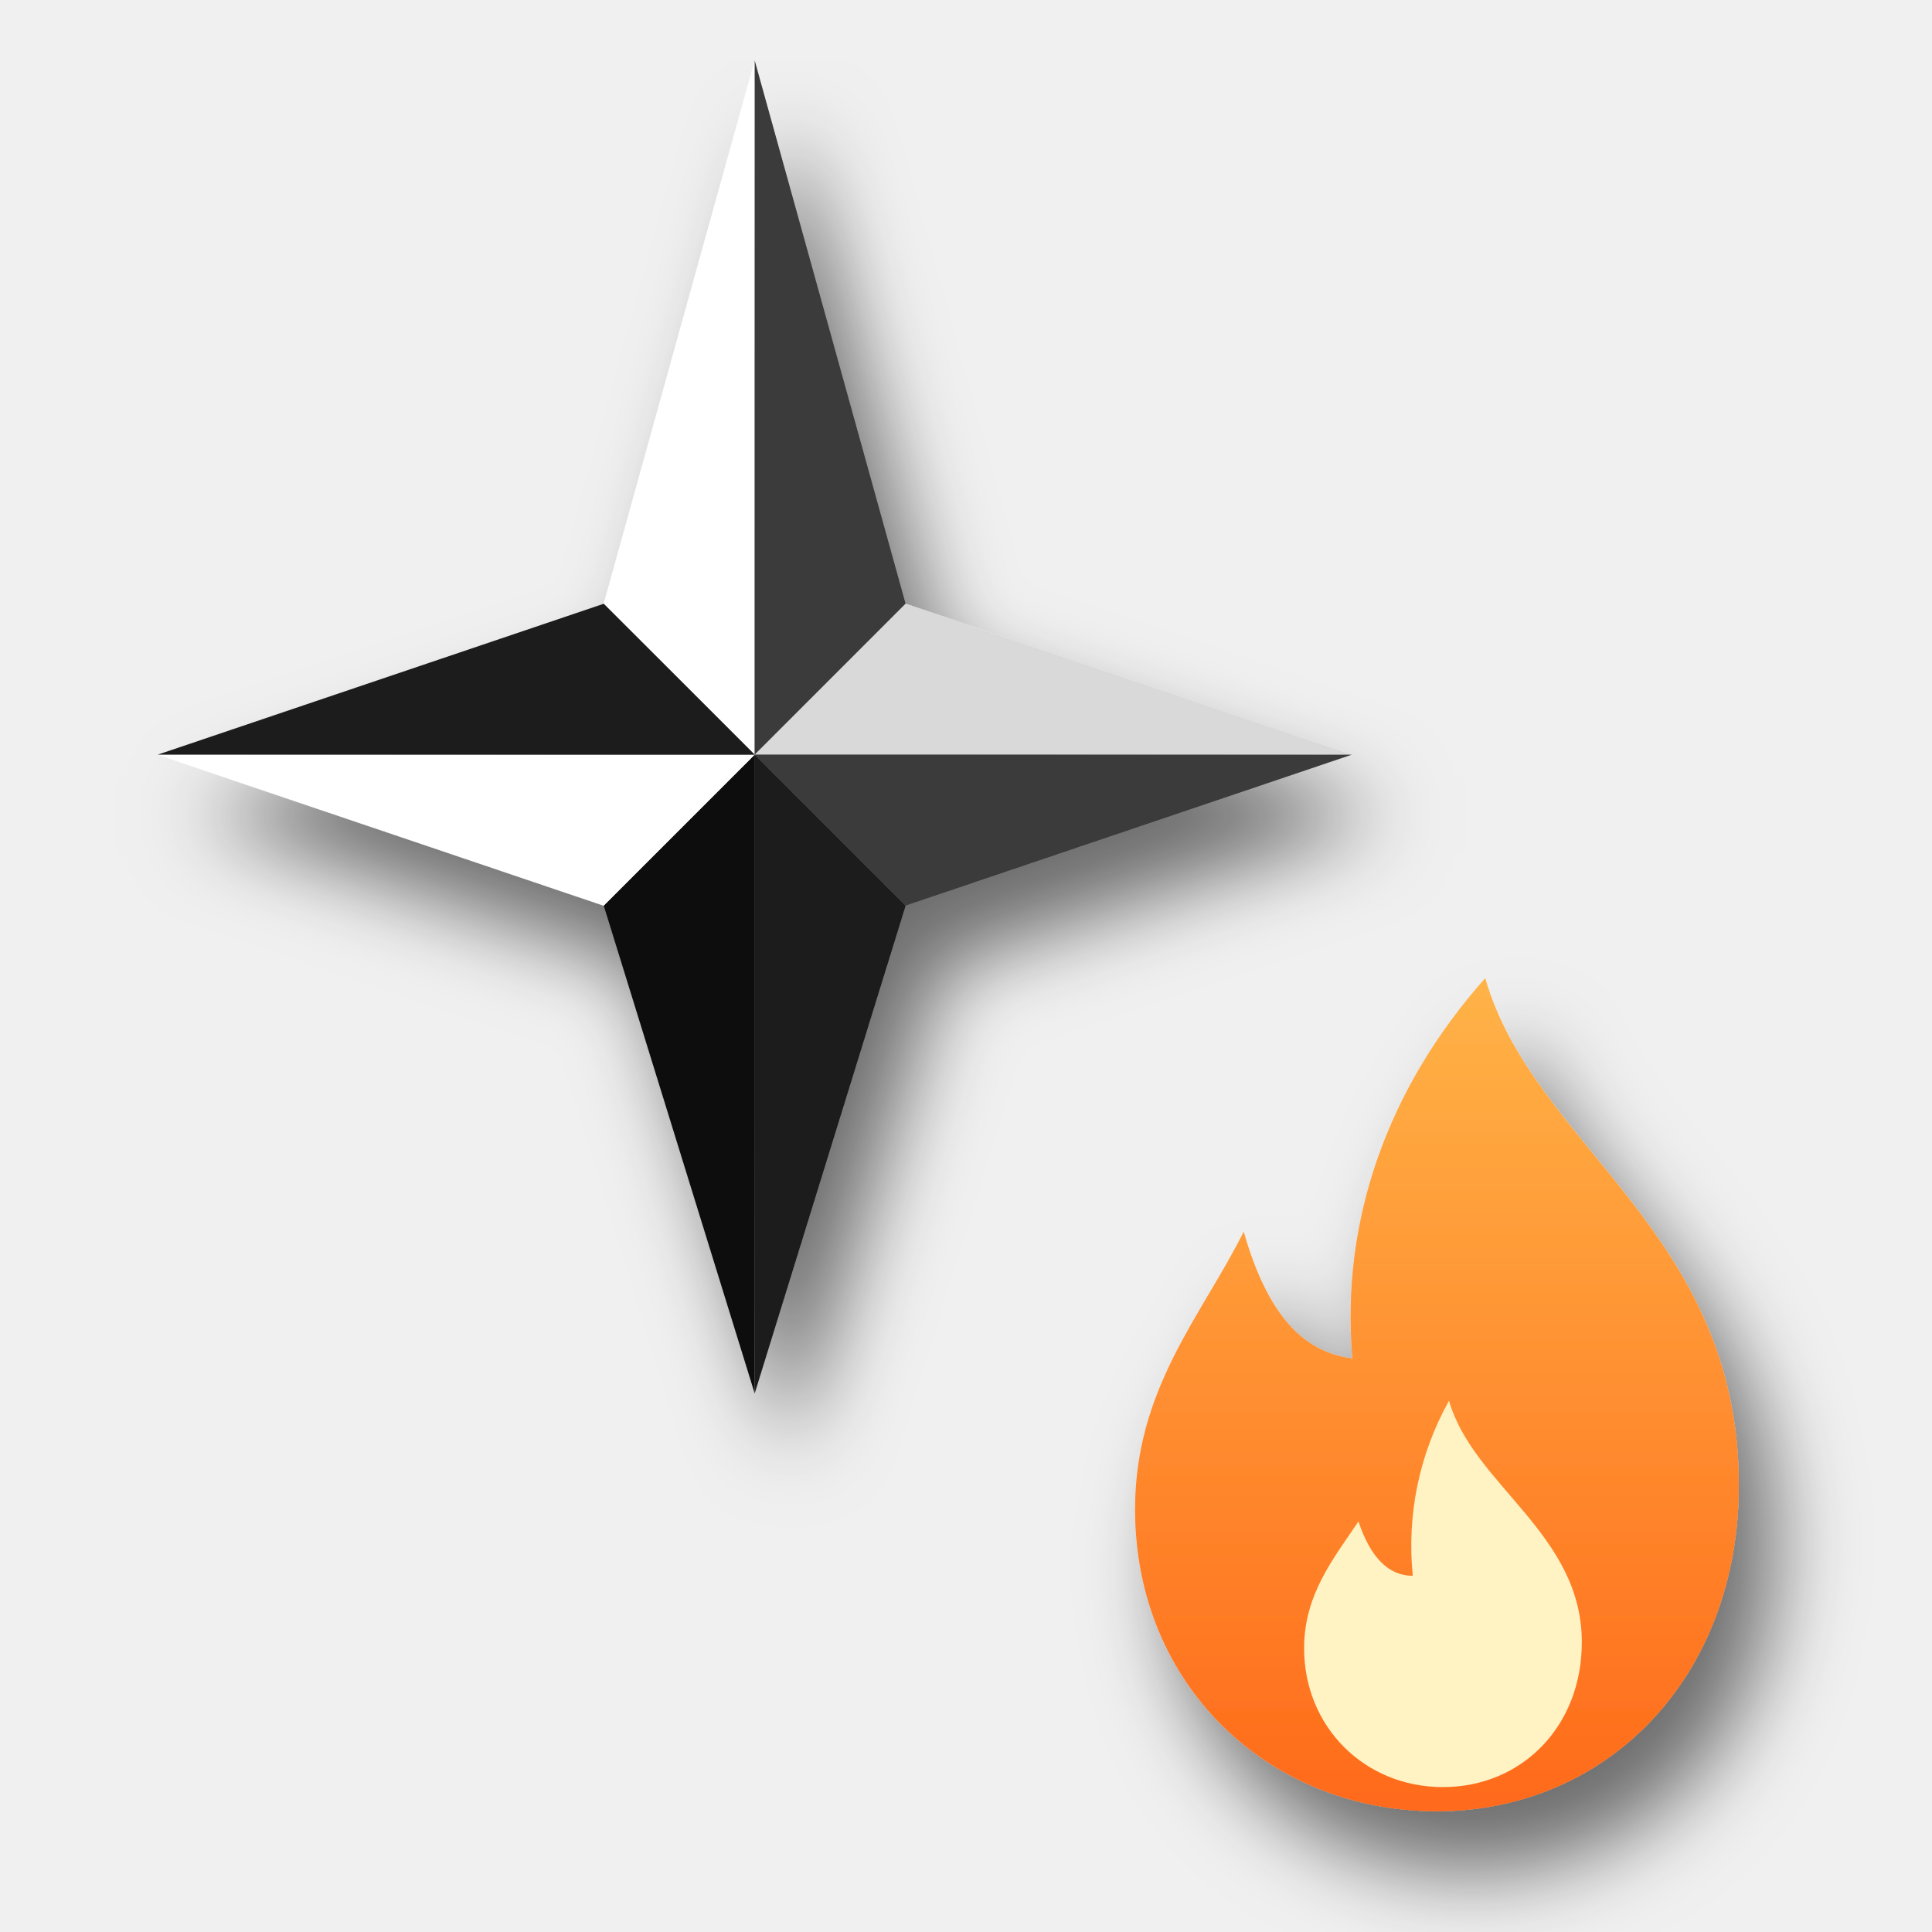
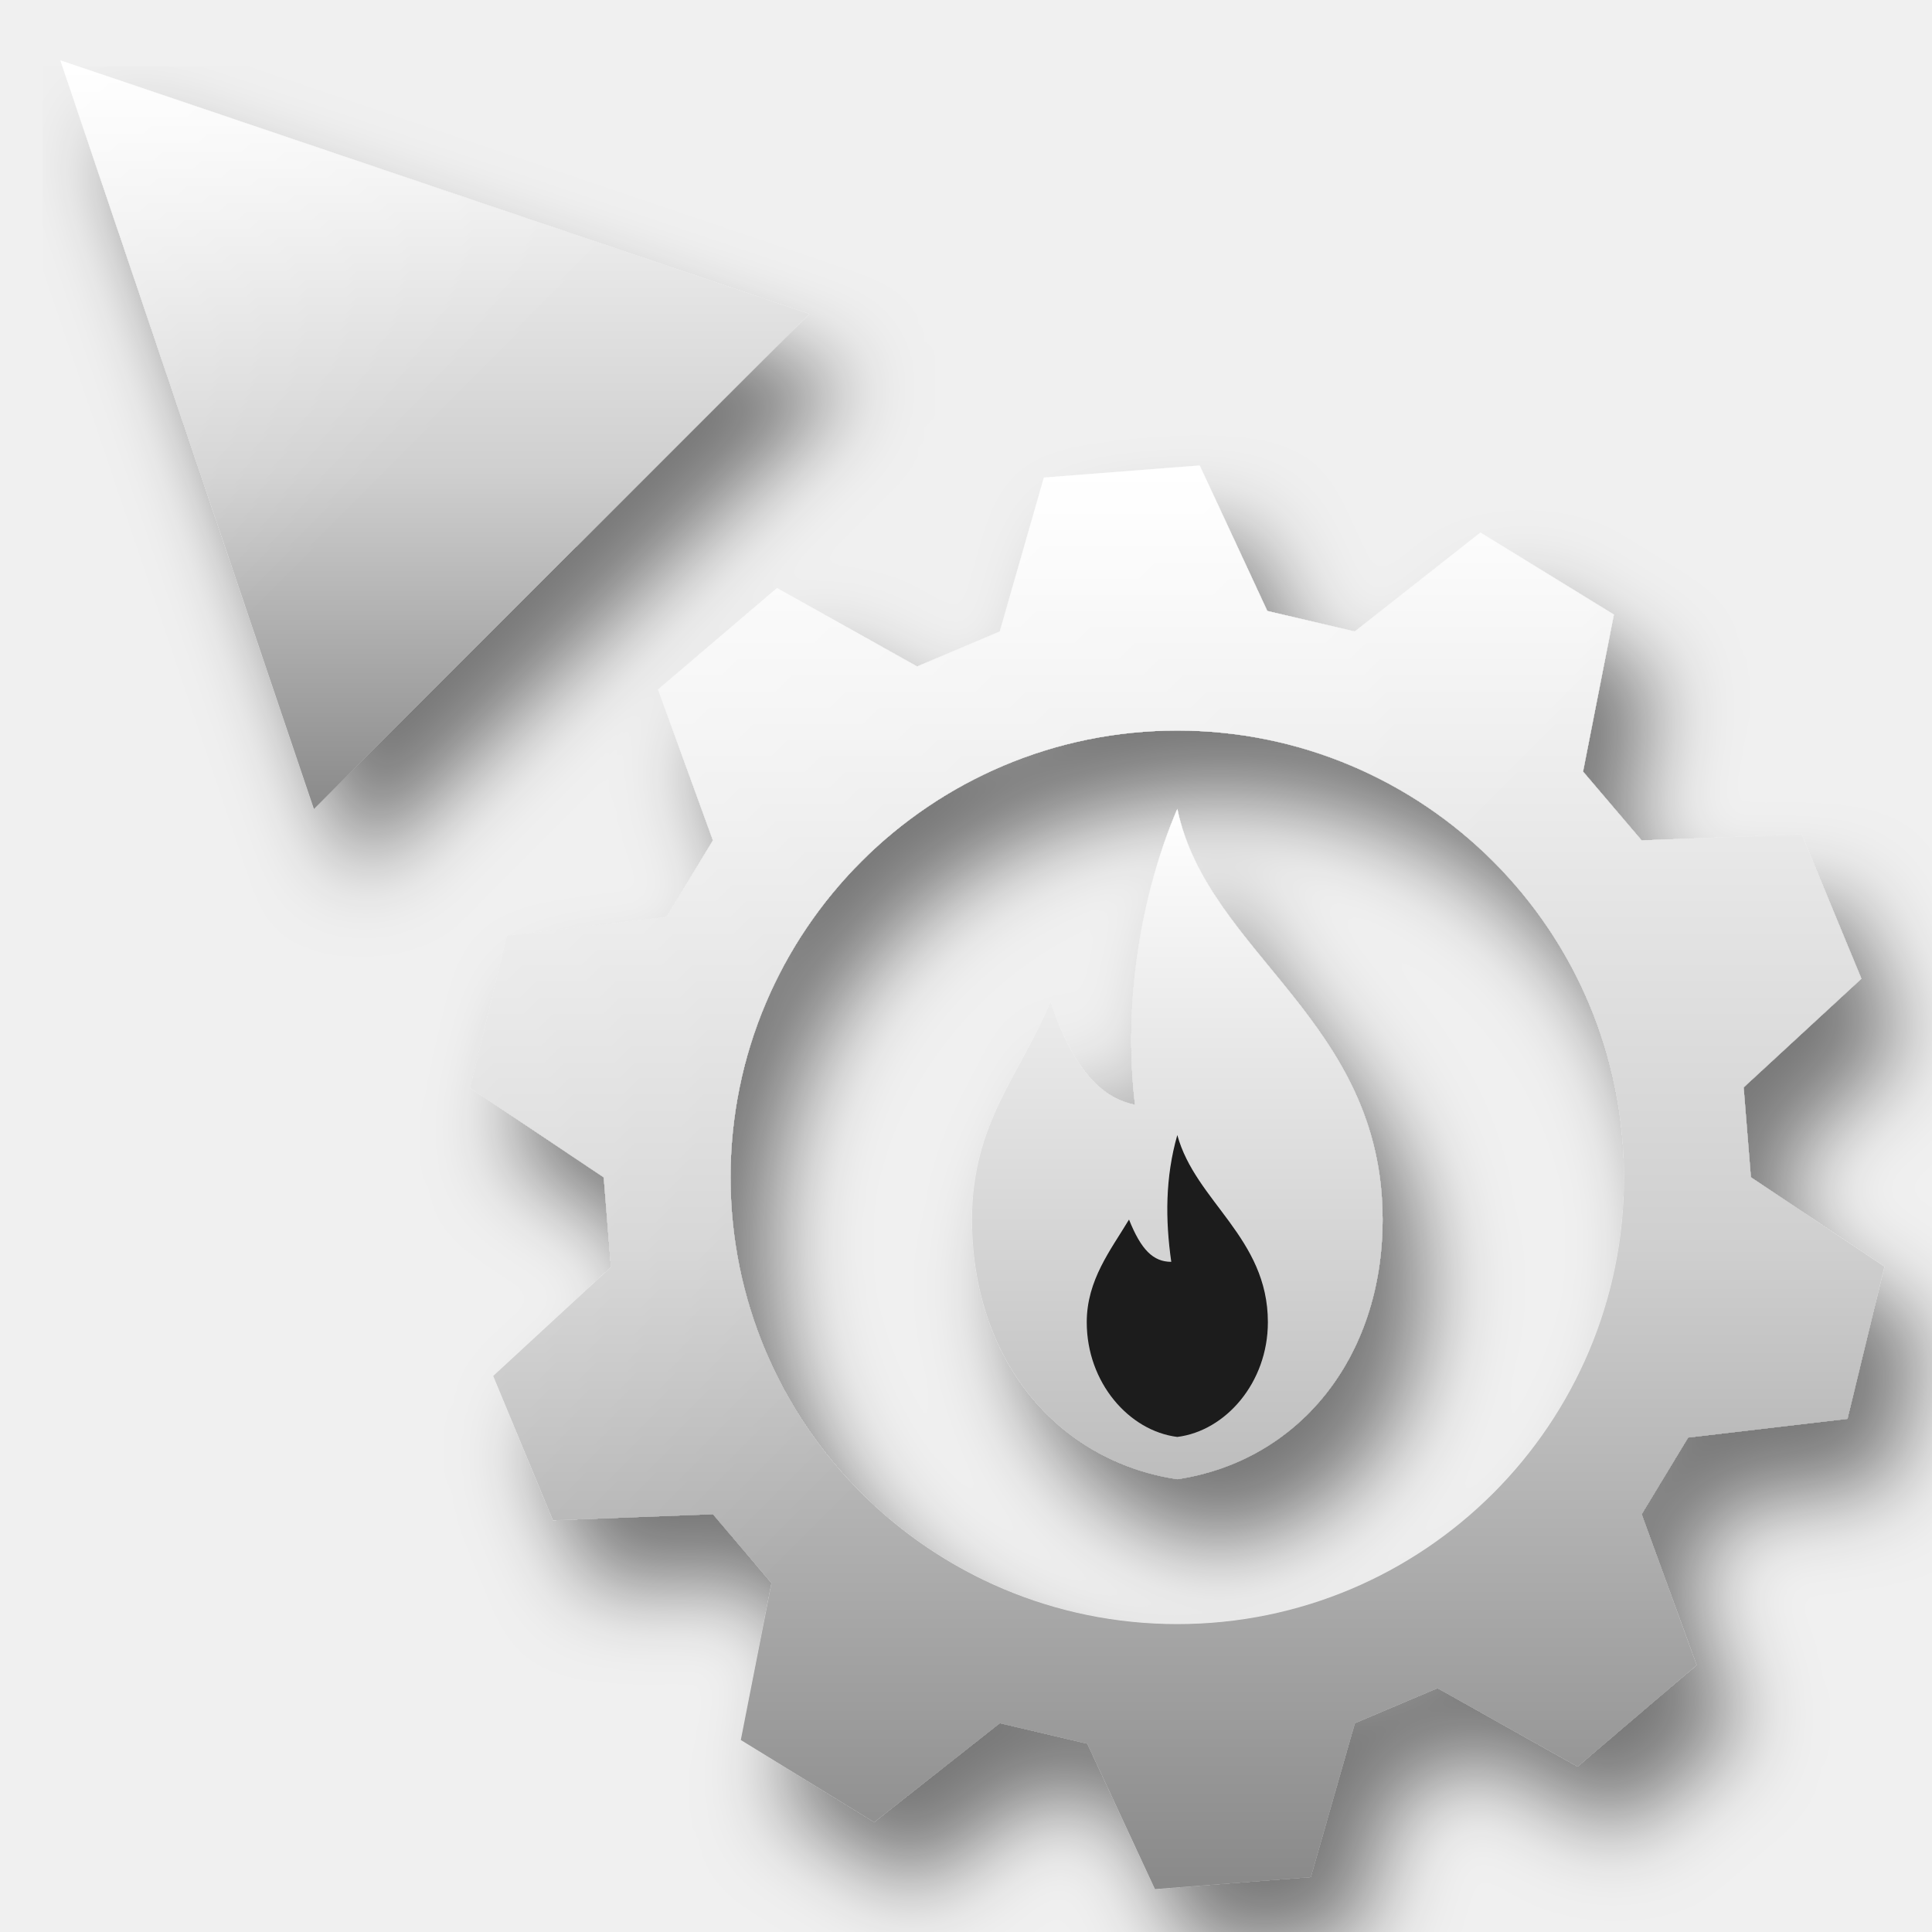
<svg xmlns="http://www.w3.org/2000/svg" width="32" height="32" viewBox="0 0 32 32">
  <defs>
-     <linearGradient id="fl" x1="0" y1="0" x2="0" y2="1">
-       <stop offset="0" stop-color="#ffb347" />
-       <stop offset="1" stop-color="#ff6a1a" />
+     <linearGradient id="g" x1="0" y1="0" x2="0" y2="1">
+       <stop offset="0" stop-color="#ffffff" />
+       <stop offset=".55" stop-color="#cfcfcf" />
+       <stop offset="1" stop-color="#8a8a8a" />
+     </linearGradient>
+     <linearGradient id="hi" x1="0" y1="0" x2="1" y2="1">
+       <stop offset="0" stop-color="#fff" stop-opacity=".55" />
+       <stop offset=".5" stop-color="#fff" stop-opacity="0" />
+     </linearGradient>
+     <linearGradient id="f" x1="0" y1="0" x2="0" y2="1">
+       <stop offset="0" stop-color="#ffffff" />
+       <stop offset="1" stop-color="#bdbdbd" />
    </linearGradient>
    <filter id="sh" x="-30%" y="-30%" width="160%" height="160%">
-       <feDropShadow dx="0.6" dy="1" stdDeviation="0.7" flood-color="#000" flood-opacity=".55" />
+       <feDropShadow dx="0" dy="0" stdDeviation=".55" flood-color="#000" flood-opacity=".7" />
+       <feDropShadow dx=".7" dy="1.1" stdDeviation=".7" flood-color="#000" flood-opacity=".5" />
    </filter>
  </defs>
  <g filter="url(#sh)">
-     <path d="M24.6 16.2 C25.4 19 28.8 20.4 28.8 24.6 C28.8 27.8 26.6 30 23.8 30 C21 30 18.8 27.9 18.8 25 C18.8 23 19.9 21.8 20.6 20.4 C21 21.8 21.6 22.4 22.4 22.5 C22.2 20.2 23 18 24.6 16.2 Z" fill="url(#fl)" />
-     <path d="M24 23.2 C24.4 24.6 26.2 25.4 26.2 27.2 C26.2 28.6 25.2 29.6 23.9 29.6 C22.6 29.6 21.6 28.6 21.6 27.3 C21.6 26.4 22.1 25.8 22.5 25.2 C22.7 25.8 23 26.1 23.4 26.1 C23.3 25.1 23.5 24.1 24 23.2 Z" fill="#fff3c4" />
-     <path d="M12.5,12.5 L10.00,10.00 L12.50,1.00 Z" fill="#ffffff" />
-     <path d="M12.5,12.5 L12.50,1.00 L15.00,10.00 Z" fill="#3a3a3a" />
-     <path d="M12.5,12.5 L15.00,10.00 L22.39,12.50 Z" fill="#d9d9d9" />
-     <path d="M12.5,12.5 L22.39,12.50 L15.00,15.00 Z" fill="#3a3a3a" />
-     <path d="M12.5,12.5 L15.00,15.00 L12.50,23.08 Z" fill="#1c1c1c" />
-     <path d="M12.5,12.5 L12.50,23.08 L10.00,15.00 Z" fill="#0a0a0a" />
-     <path d="M12.5,12.5 L10.00,15.00 L2.61,12.50 Z" fill="#ffffff" />
-     <path d="M12.5,12.5 L2.61,12.50 L10.00,10.00 Z" fill="#1c1c1c" />
+     <path d="M1 1 L13.4 5.2 L5.2 13.4 Z" fill="url(#g)" />
+     <path d="M16.56,10.46 L17.29,7.91 L19.87,7.71 L20.99,10.12 L22.44,10.46 L24.52,8.82 L26.73,10.18 L26.22,12.78 L27.19,13.92 L29.84,13.82 L30.83,16.21 L28.88,18.01 L29.00,19.50 L31.21,20.98 L30.60,23.50 L27.96,23.81 L27.19,25.08 L28.10,27.58 L26.13,29.26 L23.81,27.96 L22.44,28.54 L21.71,31.09 L19.13,31.29 L18.01,28.88 L16.56,28.54 L14.48,30.18 L12.27,28.82 L12.78,26.22 L11.81,25.08 L9.16,25.18 L8.17,22.79 L10.12,20.99 L10.00,19.50 L7.79,18.02 L8.40,15.50 L11.04,15.19 L11.81,13.92 L10.90,11.42 L12.87,9.74 L15.19,11.04 Z M26.90,19.50 A7.4,7.4 0 1 0 12.10,19.50 A7.4,7.4 0 1 0 26.90,19.50 Z" fill="url(#g)" fill-rule="evenodd" />
+     <path d="M1 1 L13.4 5.2 L5.2 13.4 Z" fill="url(#hi)" />
+     <path d="M16.56,10.46 L17.29,7.91 L19.87,7.71 L20.99,10.12 L22.44,10.46 L24.52,8.82 L26.73,10.18 L26.22,12.78 L27.19,13.92 L29.84,13.82 L30.83,16.21 L28.88,18.01 L29.00,19.50 L31.21,20.98 L30.60,23.50 L27.96,23.81 L27.19,25.08 L28.10,27.58 L26.13,29.26 L23.81,27.96 L22.44,28.54 L21.71,31.09 L19.13,31.29 L18.01,28.88 L16.56,28.54 L14.48,30.18 L12.27,28.82 L12.78,26.22 L11.81,25.08 L9.16,25.18 L8.17,22.79 L10.12,20.99 L10.00,19.50 L7.79,18.02 L8.40,15.50 L11.04,15.19 L11.81,13.92 L10.90,11.42 L12.87,9.74 L15.19,11.04 Z M26.90,19.50 A7.4,7.4 0 1 0 12.10,19.50 A7.4,7.4 0 1 0 26.90,19.50 Z" fill="url(#hi)" fill-rule="evenodd" />
+     <path d="M19.5 13.4 C20 15.8 22.9 16.9 22.9 20.2 C22.9 22.5 21.5 24.2 19.5 24.5 C17.5 24.2 16.1 22.5 16.1 20.2 C16.1 18.6 16.9 17.8 17.4 16.6 C17.8 17.8 18.3 18.2 18.8 18.3 C18.6 16.6 18.9 14.8 19.5 13.4 Z" fill="url(#f)" />
+     <path d="M19.5 18.8 C19.8 19.9 21 20.5 21 21.9 C21 22.9 20.3 23.7 19.5 23.8 C18.7 23.7 18 22.9 18 21.9 C18 21.2 18.4 20.7 18.7 20.2 C18.9 20.7 19.1 20.9 19.4 20.9 C19.3 20.2 19.3 19.5 19.5 18.8 Z" fill="#1a1a1a" />
  </g>
</svg>
